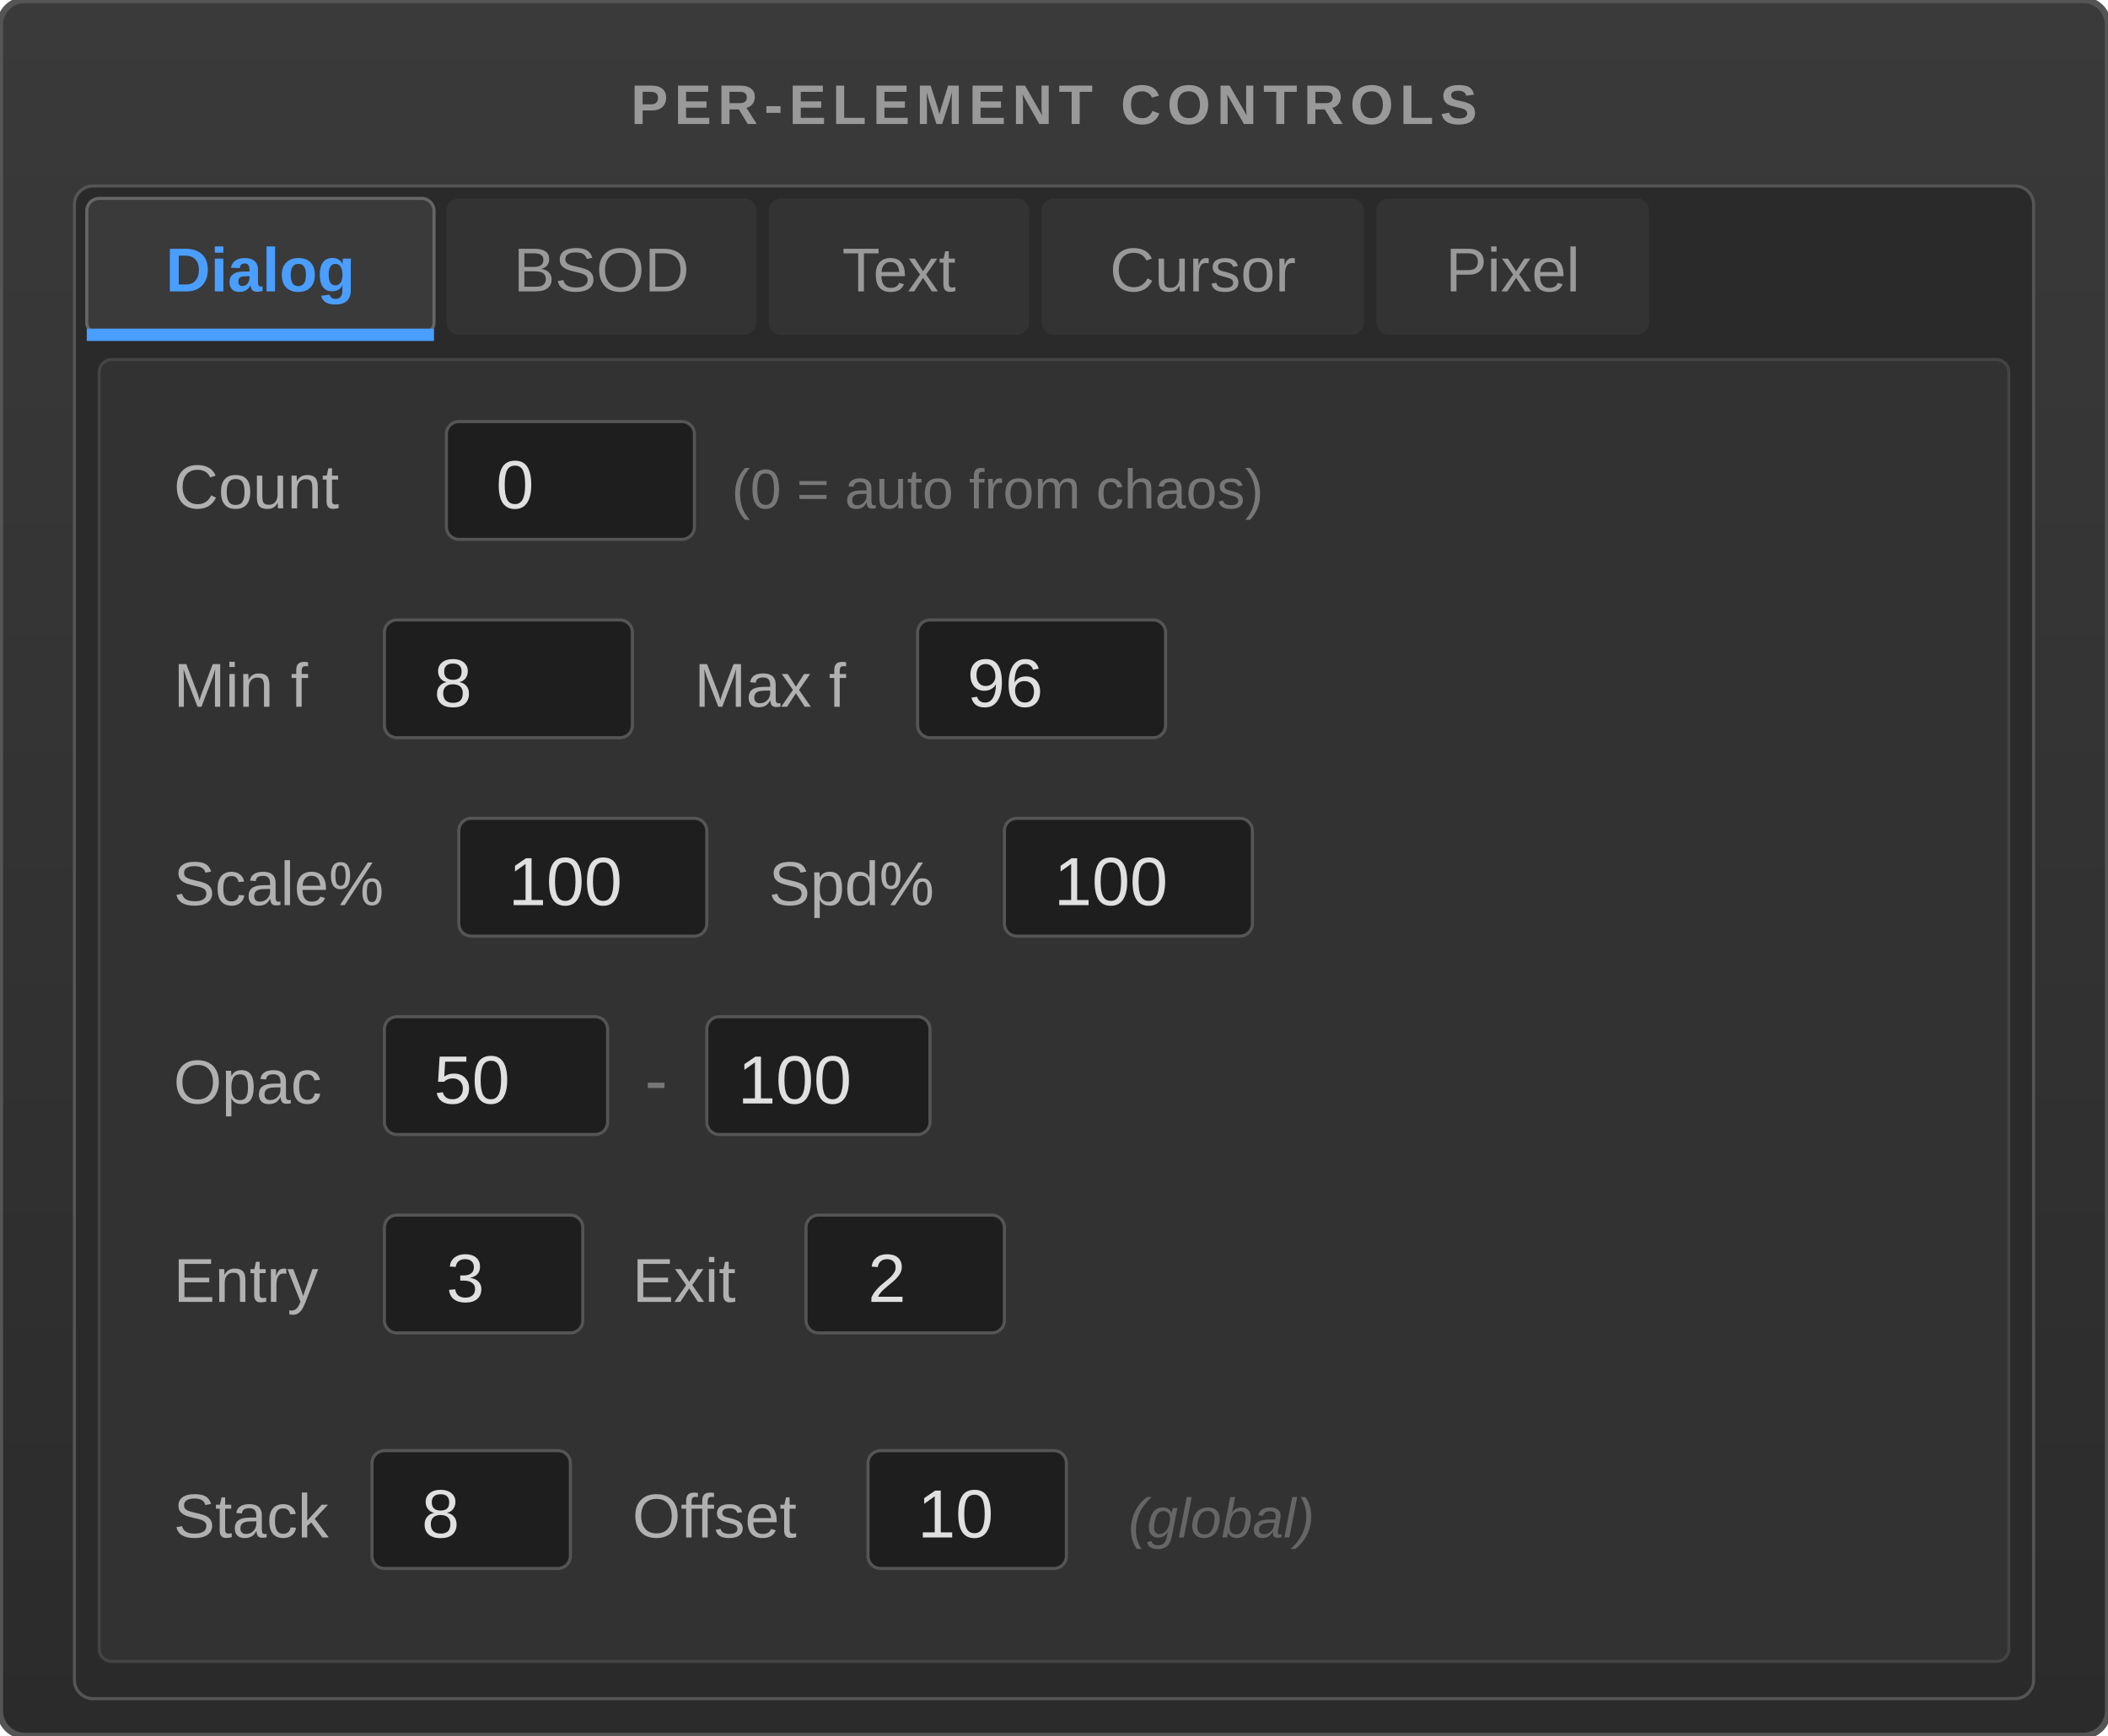
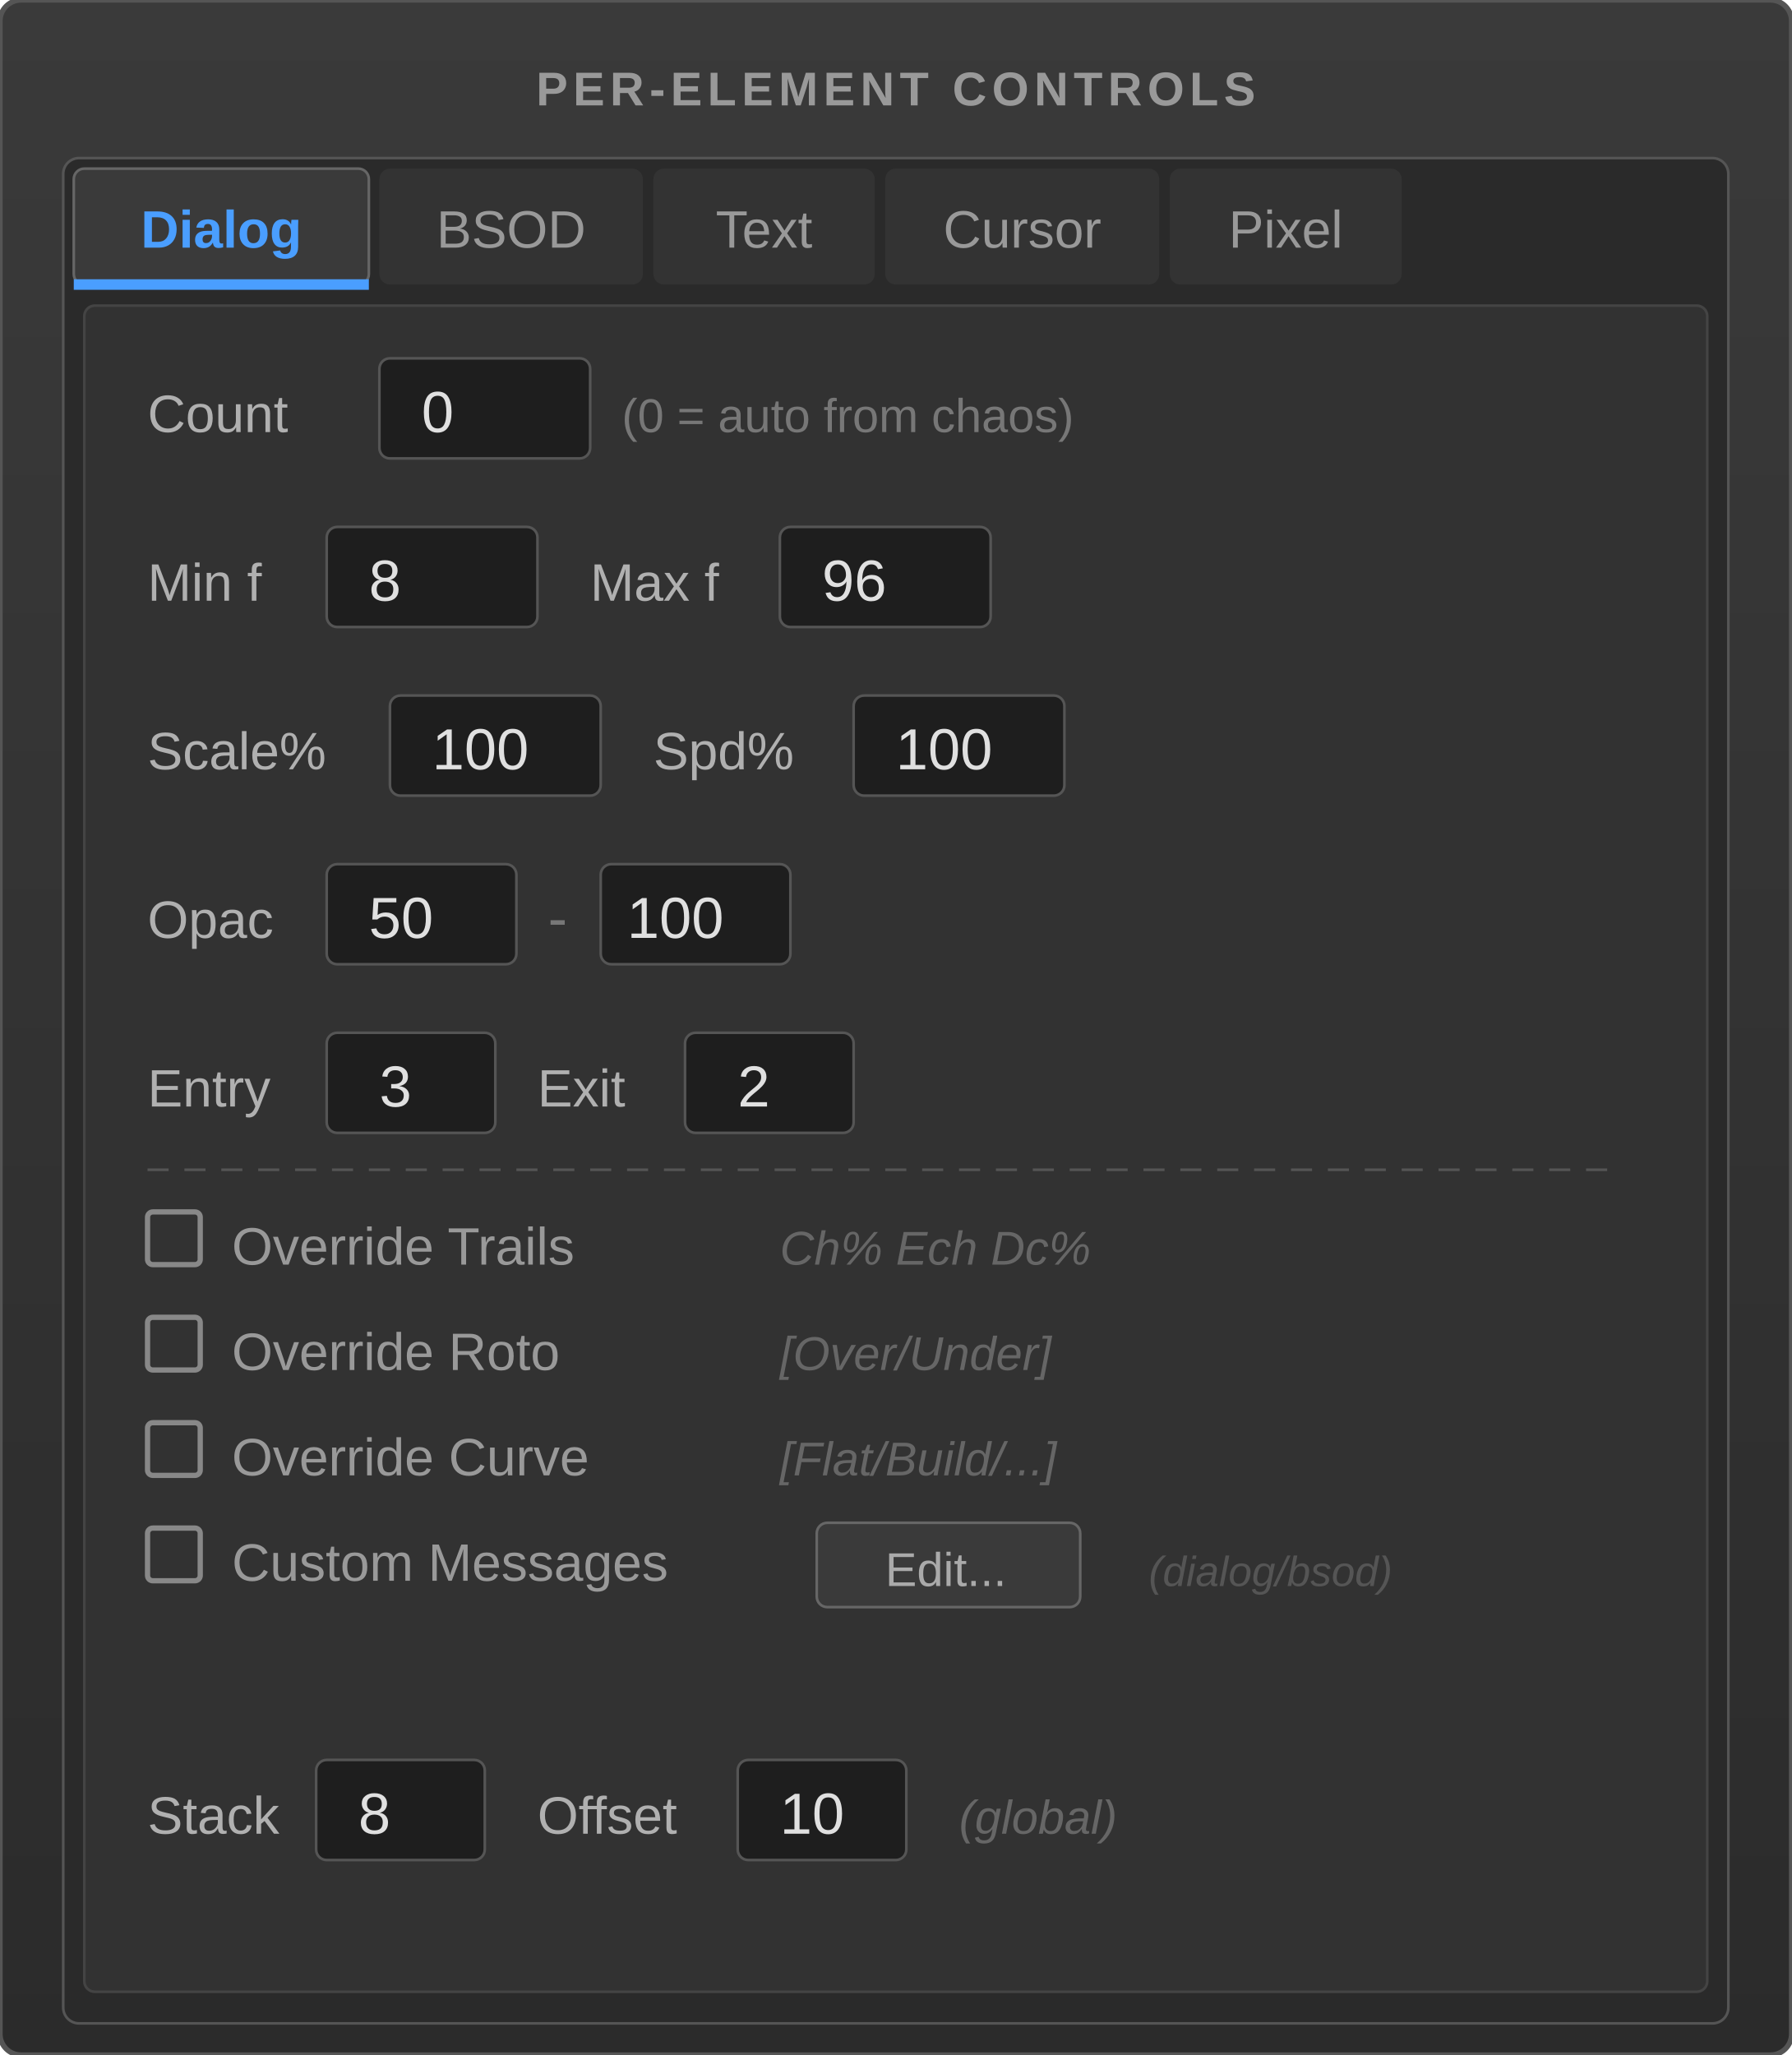
- <svg xmlns="http://www.w3.org/2000/svg" width="340" height="280" font-family="Segoe UI, Arial, sans-serif" font-size="11">
+ <svg xmlns="http://www.w3.org/2000/svg" width="340" height="390" font-family="Segoe UI, Arial, sans-serif" font-size="11">
  <defs>
    <linearGradient id="panelBg2" x1="0" y1="0" x2="0" y2="1">
      <stop offset="0%" stop-color="#3a3a3a" />
      <stop offset="100%" stop-color="#2b2b2b" />
    </linearGradient>
  </defs>
-   <rect width="340" height="280" rx="4" fill="url(#panelBg2)" stroke="#555" stroke-width="1" />
+   <rect width="340" height="390" rx="4" fill="url(#panelBg2)" stroke="#555" stroke-width="1" />
  <text x="170" y="20" text-anchor="middle" fill="#999" font-size="9" font-weight="bold" letter-spacing="1">PER-ELEMENT CONTROLS</text>
-   <rect x="12" y="30" width="316" height="244" rx="3" fill="#2a2a2a" stroke="#555" stroke-width="0.5" />
+   <rect x="12" y="30" width="316" height="354" rx="3" fill="#2a2a2a" stroke="#555" stroke-width="0.5" />
  <rect x="14" y="32" width="56" height="22" rx="2" fill="#3a3a3a" stroke="#666" stroke-width="0.5" />
  <text x="42" y="47" text-anchor="middle" fill="#4a9eff" font-size="10" font-weight="bold">Dialog</text>
  <rect x="72" y="32" width="50" height="22" rx="2" fill="#333" />
  <text x="97" y="47" text-anchor="middle" fill="#999" font-size="10">BSOD</text>
  <rect x="124" y="32" width="42" height="22" rx="2" fill="#333" />
  <text x="145" y="47" text-anchor="middle" fill="#999" font-size="10">Text</text>
  <rect x="168" y="32" width="52" height="22" rx="2" fill="#333" />
  <text x="194" y="47" text-anchor="middle" fill="#999" font-size="10">Cursor</text>
  <rect x="222" y="32" width="44" height="22" rx="2" fill="#333" />
  <text x="244" y="47" text-anchor="middle" fill="#999" font-size="10">Pixel</text>
  <rect x="14" y="53" width="56" height="2" fill="#4a9eff" />
-   <rect x="16" y="58" width="308" height="210" rx="2" fill="#323232" stroke="#444" stroke-width="0.5" />
+   <rect x="16" y="58" width="308" height="320" rx="2" fill="#323232" stroke="#444" stroke-width="0.5" />
  <text x="28" y="82" fill="#b0b0b0" font-size="10">Count</text>
  <rect x="72" y="68" width="40" height="19" rx="2" fill="#1e1e1e" stroke="#555" stroke-width="0.5" />
  <text x="80" y="82" fill="#e0e0e0" font-size="11">0</text>
  <text x="118" y="82" fill="#777" font-size="9">(0 = auto from chaos)</text>
  <text x="28" y="114" fill="#b0b0b0" font-size="10">Min f</text>
  <rect x="62" y="100" width="40" height="19" rx="2" fill="#1e1e1e" stroke="#555" stroke-width="0.5" />
  <text x="70" y="114" fill="#e0e0e0" font-size="11">8</text>
  <text x="112" y="114" fill="#b0b0b0" font-size="10">Max f</text>
  <rect x="148" y="100" width="40" height="19" rx="2" fill="#1e1e1e" stroke="#555" stroke-width="0.5" />
  <text x="156" y="114" fill="#e0e0e0" font-size="11">96</text>
  <text x="28" y="146" fill="#b0b0b0" font-size="10">Scale%</text>
  <rect x="74" y="132" width="40" height="19" rx="2" fill="#1e1e1e" stroke="#555" stroke-width="0.5" />
  <text x="82" y="146" fill="#e0e0e0" font-size="11">100</text>
  <text x="124" y="146" fill="#b0b0b0" font-size="10">Spd%</text>
  <rect x="162" y="132" width="40" height="19" rx="2" fill="#1e1e1e" stroke="#555" stroke-width="0.5" />
  <text x="170" y="146" fill="#e0e0e0" font-size="11">100</text>
  <text x="28" y="178" fill="#b0b0b0" font-size="10">Opac</text>
  <rect x="62" y="164" width="36" height="19" rx="2" fill="#1e1e1e" stroke="#555" stroke-width="0.5" />
  <text x="70" y="178" fill="#e0e0e0" font-size="11">50</text>
  <text x="104" y="178" fill="#777" font-size="11">-</text>
  <rect x="114" y="164" width="36" height="19" rx="2" fill="#1e1e1e" stroke="#555" stroke-width="0.5" />
  <text x="119" y="178" fill="#e0e0e0" font-size="11">100</text>
  <text x="28" y="210" fill="#b0b0b0" font-size="10">Entry</text>
  <rect x="62" y="196" width="32" height="19" rx="2" fill="#1e1e1e" stroke="#555" stroke-width="0.5" />
  <text x="72" y="210" fill="#e0e0e0" font-size="11">3</text>
  <text x="102" y="210" fill="#b0b0b0" font-size="10">Exit</text>
  <rect x="130" y="196" width="32" height="19" rx="2" fill="#1e1e1e" stroke="#555" stroke-width="0.5" />
  <text x="140" y="210" fill="#e0e0e0" font-size="11">2</text>
-   <text x="28" y="248" fill="#b0b0b0" font-size="10">Stack</text>
-   <rect x="60" y="234" width="32" height="19" rx="2" fill="#1e1e1e" stroke="#555" stroke-width="0.5" />
-   <text x="68" y="248" fill="#e0e0e0" font-size="11">8</text>
-   <text x="102" y="248" fill="#b0b0b0" font-size="10">Offset</text>
-   <rect x="140" y="234" width="32" height="19" rx="2" fill="#1e1e1e" stroke="#555" stroke-width="0.5" />
-   <text x="148" y="248" fill="#e0e0e0" font-size="11">10</text>
-   <text x="182" y="248" fill="#666" font-size="9" font-style="italic">(global)</text>
+   <line x1="28" y1="222" x2="308" y2="222" stroke="#555" stroke-width="0.5" stroke-dasharray="4,3" />
+   <rect x="28" y="230" width="10" height="10" rx="1" fill="none" stroke="#888" stroke-width="1" />
+   <text x="44" y="240" fill="#999" font-size="10">Override Trails</text>
+   <text x="148" y="240" fill="#666" font-size="9" font-style="italic">Ch% Ech Dc%</text>
+   <rect x="28" y="250" width="10" height="10" rx="1" fill="none" stroke="#888" stroke-width="1" />
+   <text x="44" y="260" fill="#999" font-size="10">Override Roto</text>
+   <text x="148" y="260" fill="#666" font-size="9" font-style="italic">[Over/Under]</text>
+   <rect x="28" y="270" width="10" height="10" rx="1" fill="none" stroke="#888" stroke-width="1" />
+   <text x="44" y="280" fill="#999" font-size="10">Override Curve</text>
+   <text x="148" y="280" fill="#666" font-size="9" font-style="italic">[Flat/Build/...]</text>
+   <rect x="28" y="290" width="10" height="10" rx="1" fill="none" stroke="#888" stroke-width="1" />
+   <text x="44" y="300" fill="#999" font-size="10">Custom Messages</text>
+   <rect x="155" y="289" width="50" height="16" rx="2" fill="#3a3a3a" stroke="#666" stroke-width="0.5" />
+   <text x="168" y="301" fill="#aaa" font-size="9">Edit...</text>
+   <text x="218" y="301" fill="#555" font-size="8" font-style="italic">(dialog/bsod)</text>
+   <text x="28" y="348" fill="#b0b0b0" font-size="10">Stack</text>
+   <rect x="60" y="334" width="32" height="19" rx="2" fill="#1e1e1e" stroke="#555" stroke-width="0.5" />
+   <text x="68" y="348" fill="#e0e0e0" font-size="11">8</text>
+   <text x="102" y="348" fill="#b0b0b0" font-size="10">Offset</text>
+   <rect x="140" y="334" width="32" height="19" rx="2" fill="#1e1e1e" stroke="#555" stroke-width="0.5" />
+   <text x="148" y="348" fill="#e0e0e0" font-size="11">10</text>
+   <text x="182" y="348" fill="#666" font-size="9" font-style="italic">(global)</text>
</svg>
